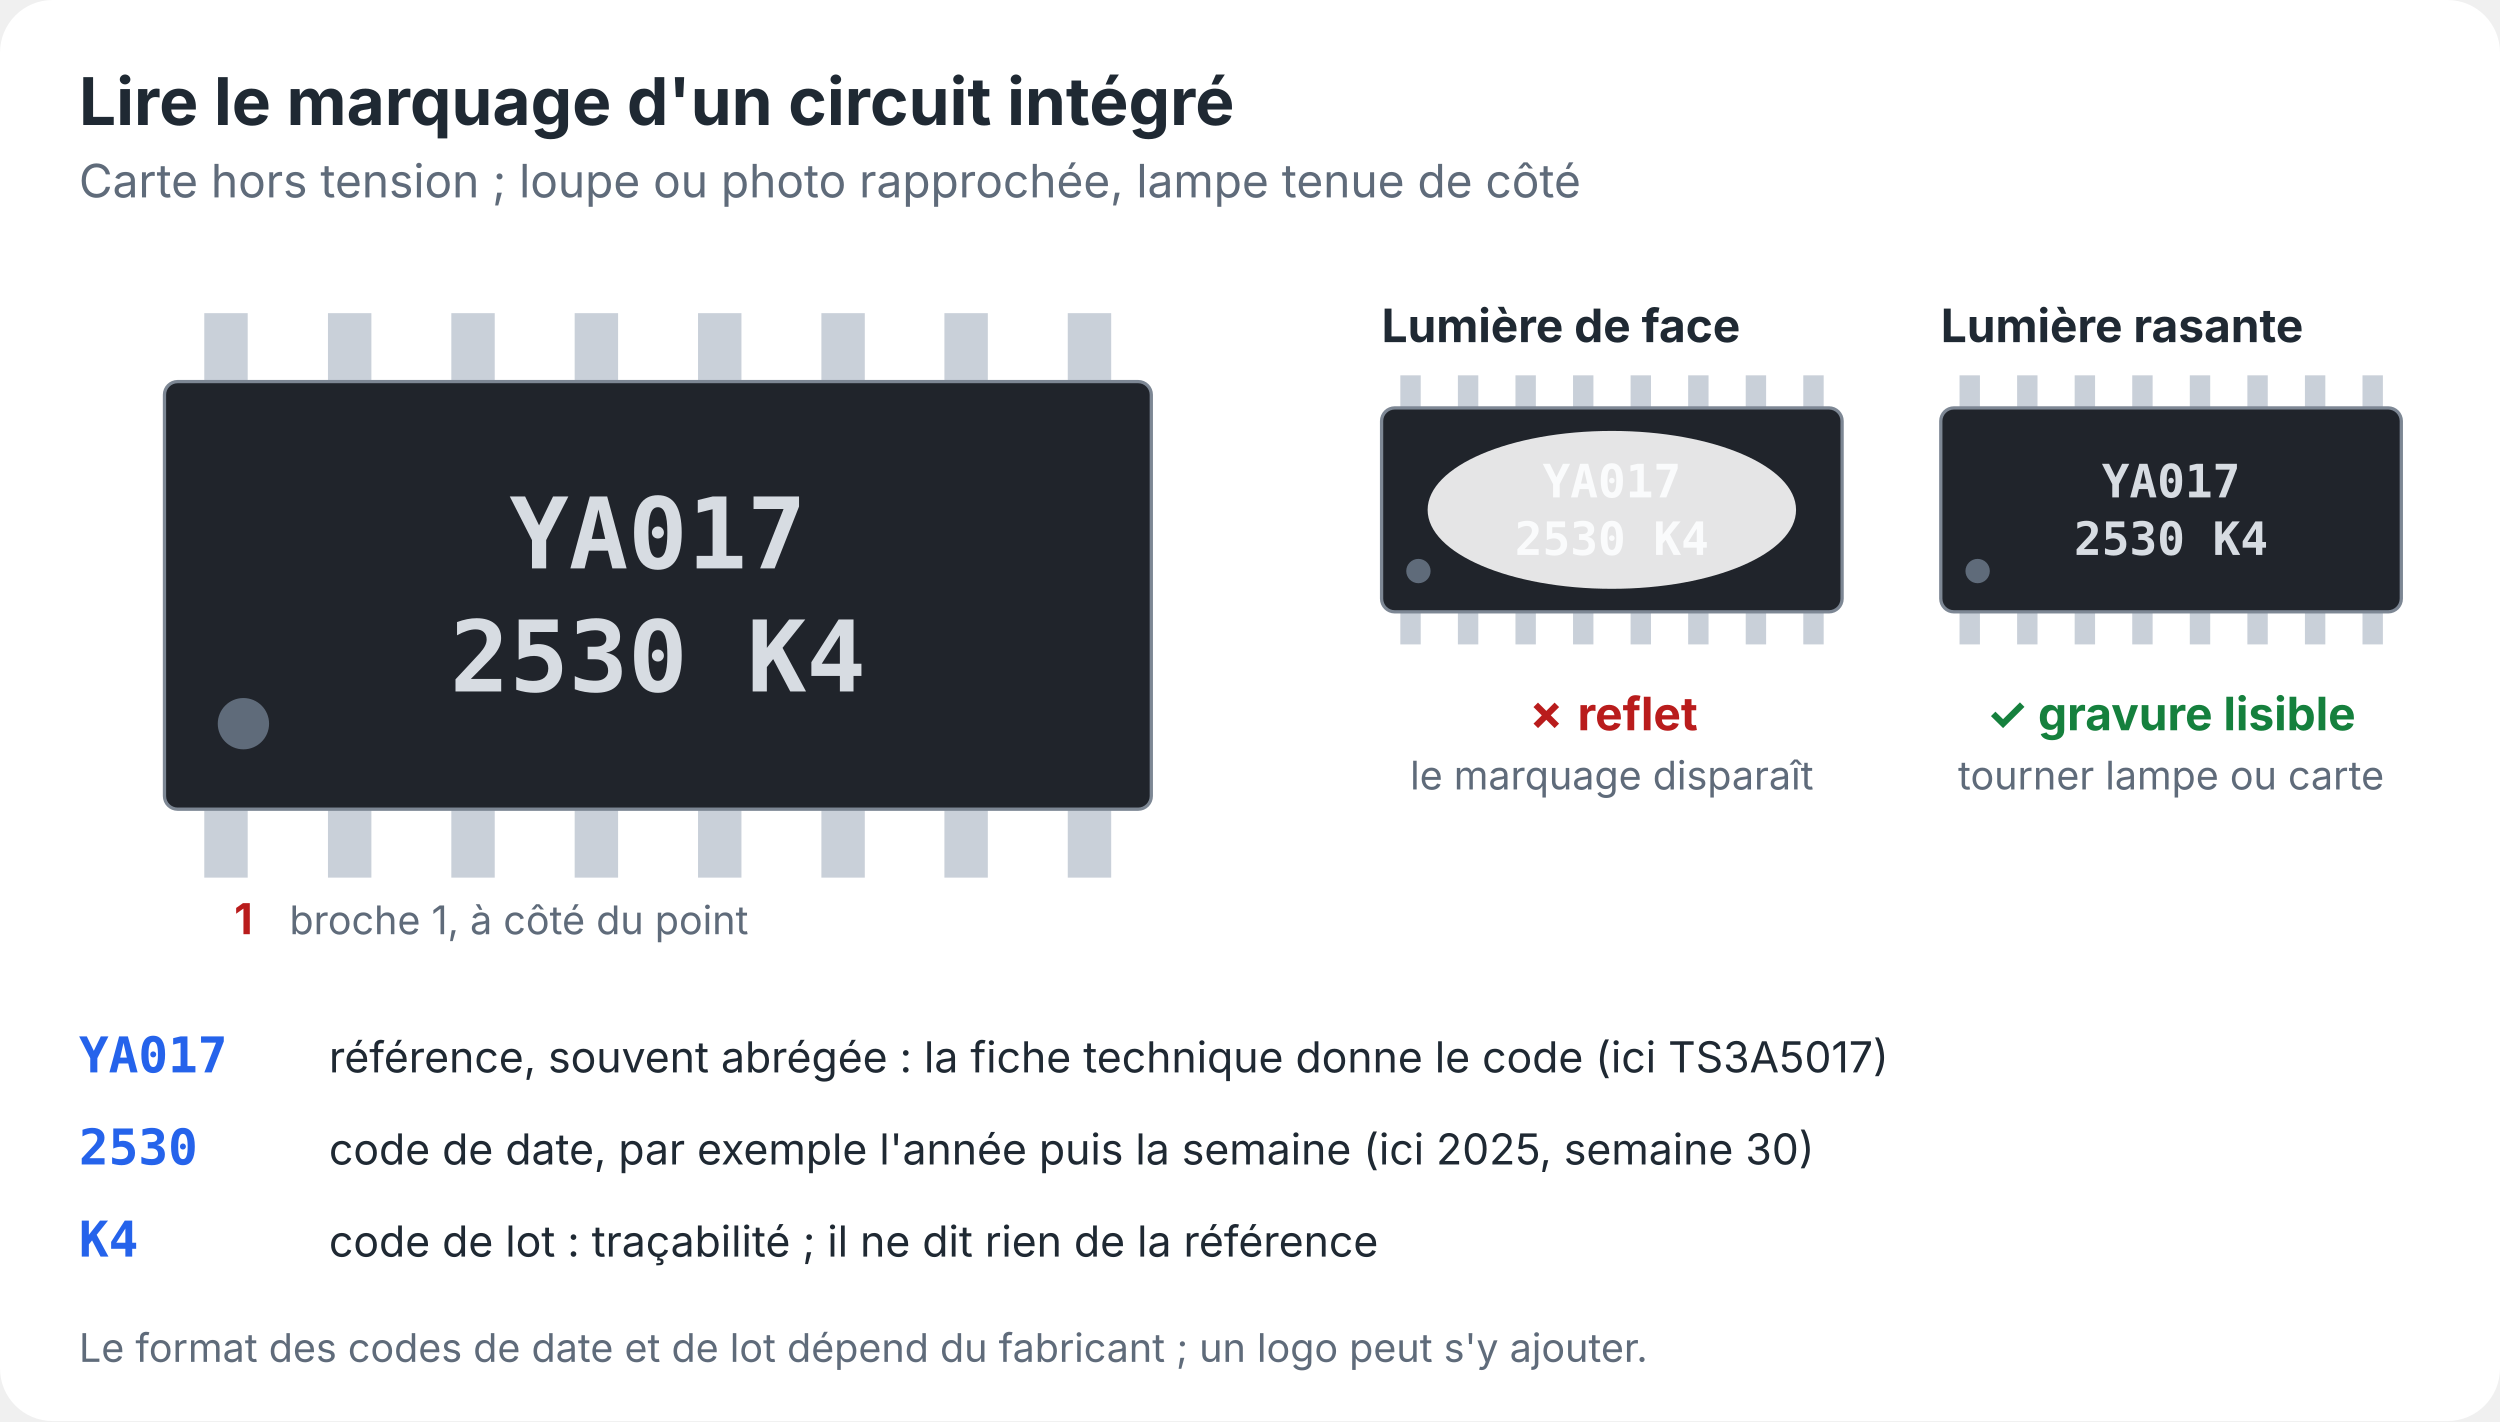
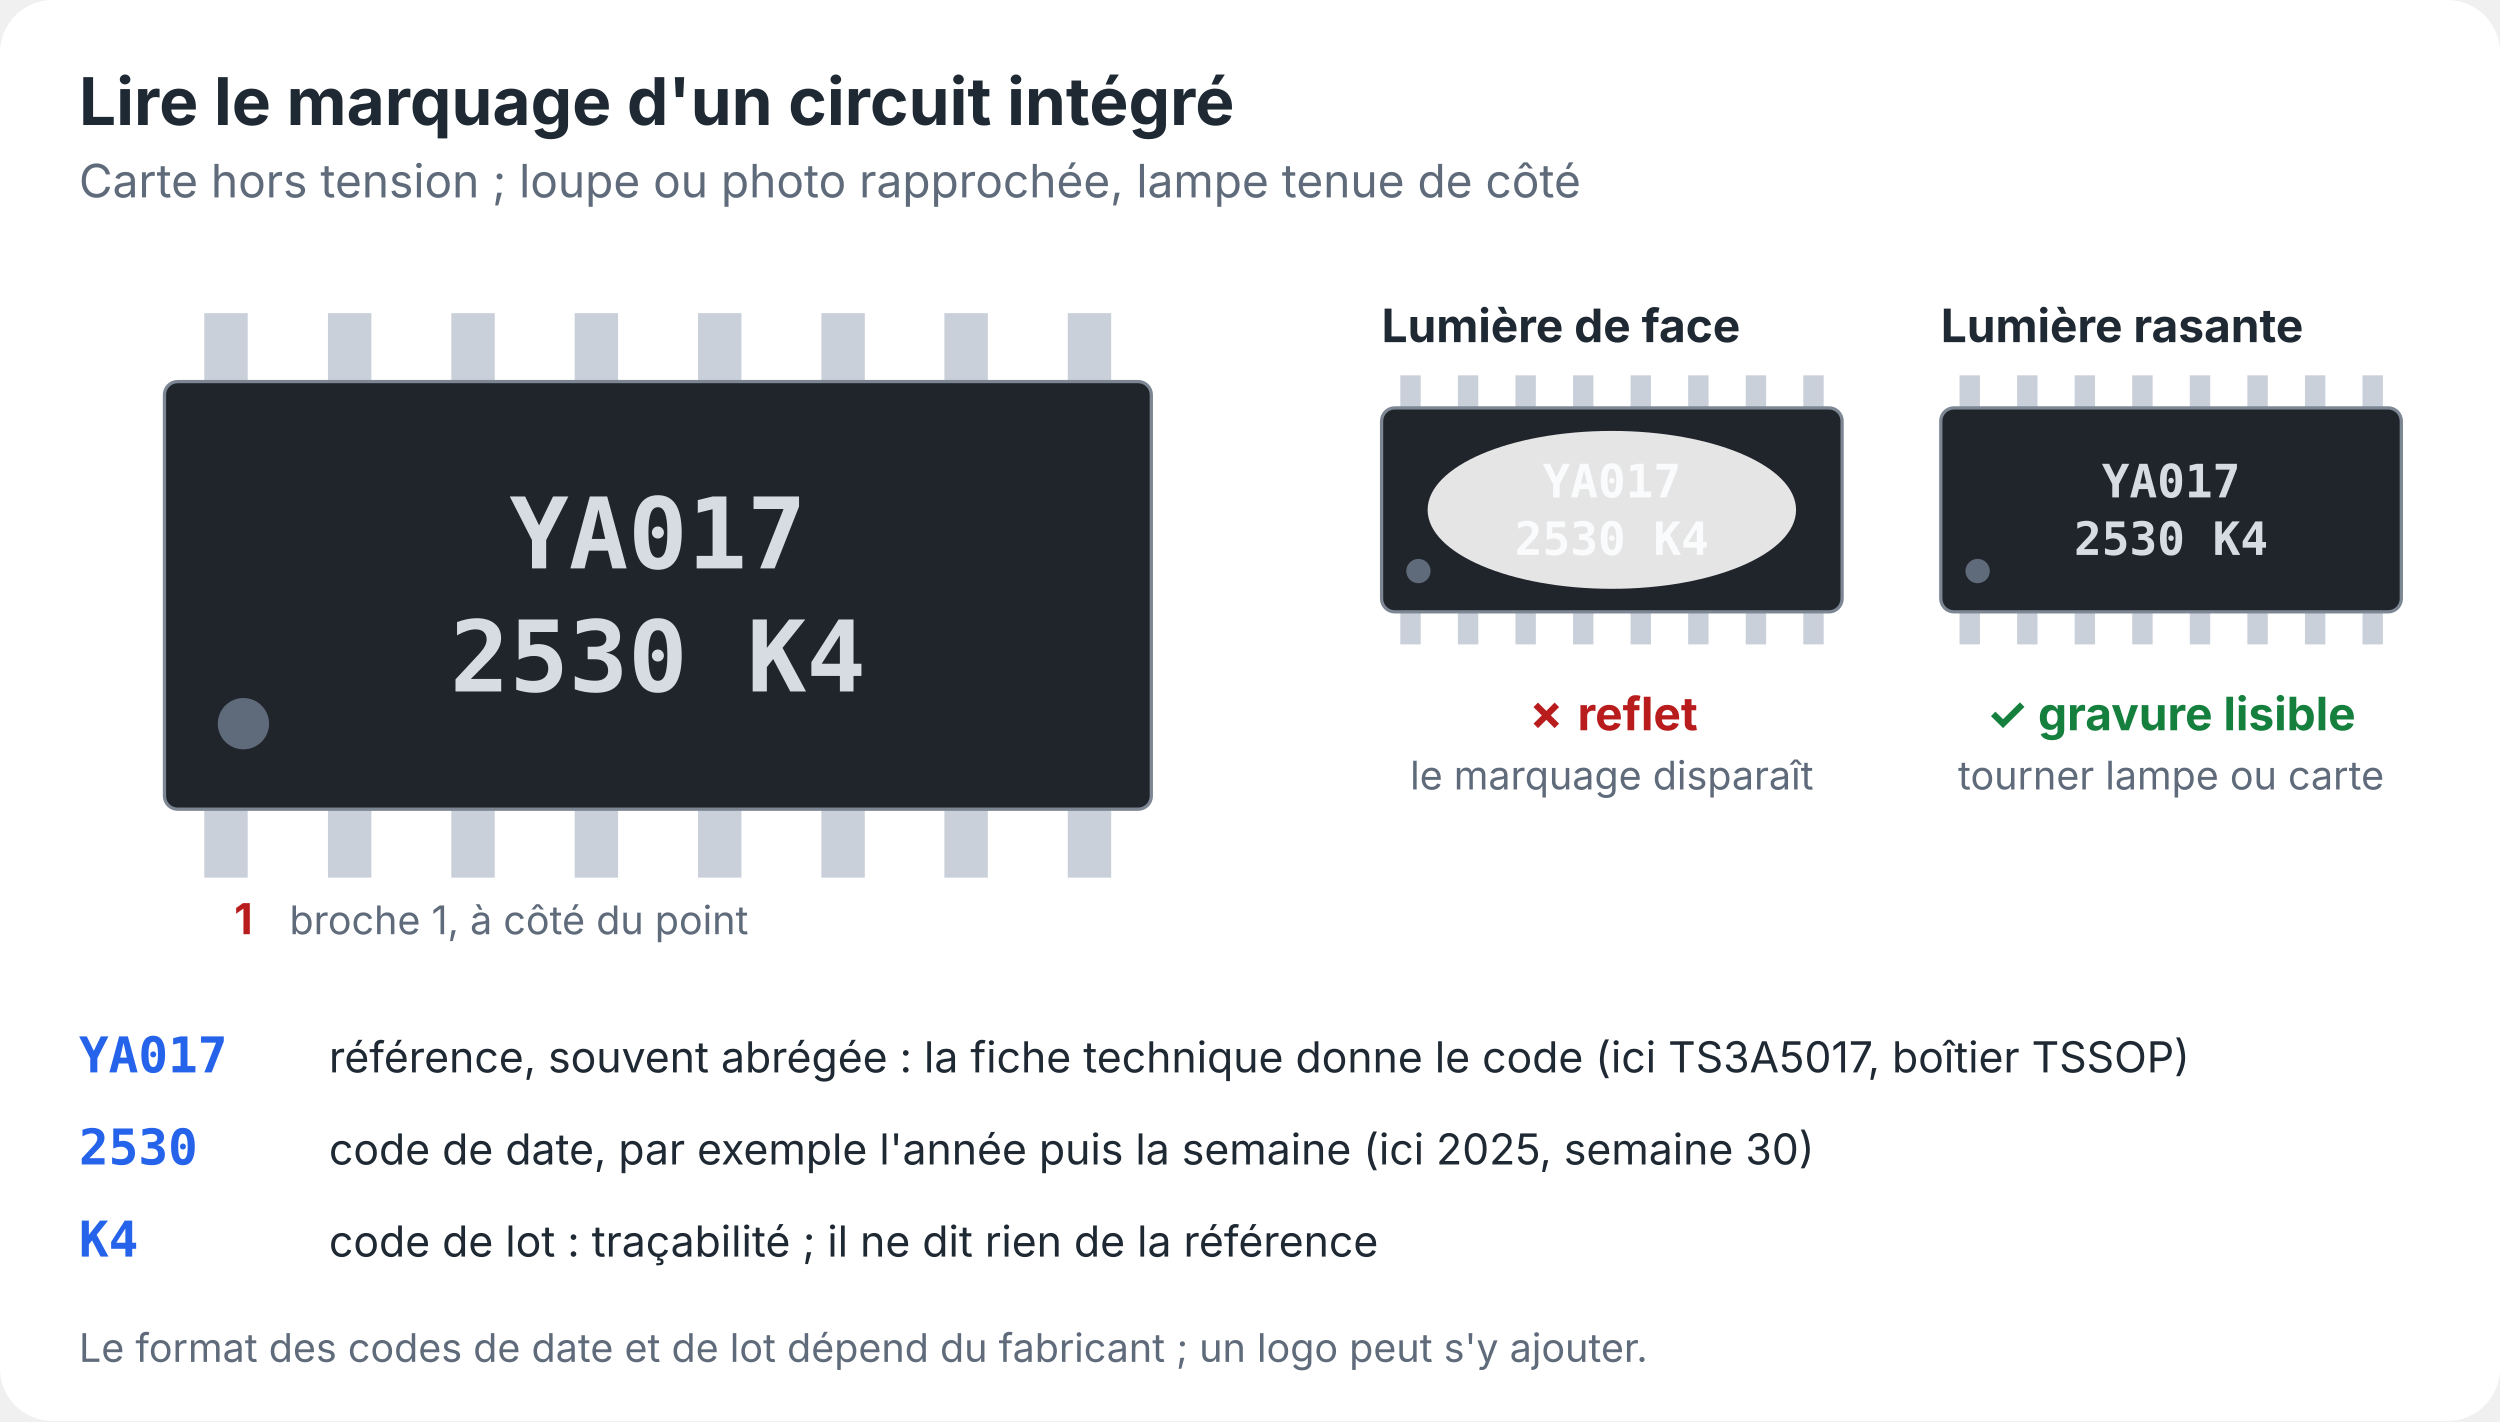
<svg xmlns="http://www.w3.org/2000/svg" viewBox="0 0 760 432" role="img" aria-labelledby="t d" font-family="system-ui, -apple-system, Segoe UI, sans-serif">
  <style>
    .bg{fill:#ffffff}.fg{fill:#1f2933}.mut{fill:#5f6b7a}
    .wire{stroke:#1f2933;stroke-width:3;fill:none;stroke-linecap:round;stroke-linejoin:round}
    .panel{fill:#f3f5f8;stroke:#d5dbe3}.grid{stroke:#d5dbe3;stroke-width:1.5;stroke-dasharray:5 5;fill:none}
    .ok{fill:#15803d}.no{fill:#b91c1c}.warn{fill:#b45309}.blue{fill:#2563eb}.amber{fill:#b45309}
    .blk{stroke:#20242b}.blkf{fill:#20242b}
    .flow{fill:none;stroke-width:4;stroke-linecap:round;stroke-dasharray:1 13;animation:run 1.1s linear infinite}
    .fb{stroke:#2563eb}.fa{stroke:#d97706}.fr{stroke:#dc2626}
    @keyframes run{to{stroke-dashoffset:-14}}
    @media (prefers-reduced-motion: reduce){.flow{animation:none}}
    @media (prefers-color-scheme: dark){
      .bg{fill:#0d1117}.fg{fill:#e6edf3}.mut{fill:#9aa7b4}.wire{stroke:#c9d1d9}
      .panel{fill:#161b22;stroke:#30363d}.grid{stroke:#30363d}
      .ok{fill:#4ade80}.no{fill:#f87171}.warn{fill:#fbbf24}.blue{fill:#60a5fa}.amber{fill:#fbbf24}
      .blk{stroke:#8b949e}.blkf{fill:#8b949e}.fb{stroke:#60a5fa}.fa{stroke:#fbbf24}.fr{stroke:#f87171}
    }
  </style>
  <rect class="bg" width="760" height="432" rx="16" />
  <text class="fg" x="24" y="38" font-size="20" font-weight="700">Lire le marquage d'un circuit intégré</text>
  <text class="mut" x="24" y="60" font-size="14">Carte hors tension ; loupe ou photo rapprochée, lampe tenue de côté</text>
  <rect x="62.1" y="95.2" width="13.2" height="20.8" fill="#c9d0d9" />
  <rect x="62.1" y="246.0" width="13.2" height="20.8" fill="#c9d0d9" />
  <rect x="99.7" y="95.2" width="13.2" height="20.8" fill="#c9d0d9" />
  <rect x="99.7" y="246.0" width="13.2" height="20.8" fill="#c9d0d9" />
  <rect x="137.2" y="95.2" width="13.2" height="20.8" fill="#c9d0d9" />
  <rect x="137.2" y="246.0" width="13.2" height="20.8" fill="#c9d0d9" />
  <rect x="174.7" y="95.2" width="13.2" height="20.8" fill="#c9d0d9" />
  <rect x="174.7" y="246.0" width="13.2" height="20.8" fill="#c9d0d9" />
  <rect x="212.2" y="95.2" width="13.2" height="20.8" fill="#c9d0d9" />
  <rect x="212.2" y="246.0" width="13.2" height="20.8" fill="#c9d0d9" />
  <rect x="249.7" y="95.2" width="13.2" height="20.8" fill="#c9d0d9" />
  <rect x="249.7" y="246.0" width="13.2" height="20.8" fill="#c9d0d9" />
  <rect x="287.1" y="95.2" width="13.2" height="20.8" fill="#c9d0d9" />
  <rect x="287.1" y="246.0" width="13.2" height="20.8" fill="#c9d0d9" />
  <rect x="324.6" y="95.2" width="13.2" height="20.8" fill="#c9d0d9" />
  <rect x="324.6" y="246.0" width="13.2" height="20.8" fill="#c9d0d9" />
  <rect x="50" y="116" width="300" height="130" rx="4" fill="#20242b" stroke="#7d8794" />
  <circle cx="74.0" cy="220.0" r="7.8" fill="#5f6b7a" />
  <text x="200.0" y="172.8" font-size="30" font-weight="700" text-anchor="middle" font-family="ui-monospace, Menlo, Consolas, monospace" fill="#d7dce2">YA017</text>
  <text x="200.0" y="210.2" font-size="30" font-weight="700" text-anchor="middle" font-family="ui-monospace, Menlo, Consolas, monospace" fill="#d7dce2">2530 K4</text>
  <text class="no" x="74" y="284" font-size="13" text-anchor="middle" font-weight="700">1</text>
  <text class="mut" x="88" y="284" font-size="12">broche 1, à côté du point</text>
  <text class="fg" x="420" y="104" font-size="14" font-weight="700">Lumière de face</text>
  <rect x="425.7" y="114.1" width="6.2" height="9.9" fill="#c9d0d9" />
  <rect x="425.7" y="186.0" width="6.2" height="9.9" fill="#c9d0d9" />
  <rect x="443.2" y="114.1" width="6.2" height="9.9" fill="#c9d0d9" />
  <rect x="443.2" y="186.0" width="6.2" height="9.9" fill="#c9d0d9" />
  <rect x="460.7" y="114.1" width="6.2" height="9.9" fill="#c9d0d9" />
  <rect x="460.7" y="186.0" width="6.2" height="9.9" fill="#c9d0d9" />
  <rect x="478.2" y="114.1" width="6.2" height="9.9" fill="#c9d0d9" />
  <rect x="478.2" y="186.0" width="6.2" height="9.9" fill="#c9d0d9" />
  <rect x="495.7" y="114.1" width="6.2" height="9.9" fill="#c9d0d9" />
  <rect x="495.7" y="186.0" width="6.2" height="9.9" fill="#c9d0d9" />
  <rect x="513.2" y="114.1" width="6.2" height="9.9" fill="#c9d0d9" />
  <rect x="513.2" y="186.0" width="6.2" height="9.9" fill="#c9d0d9" />
  <rect x="530.7" y="114.1" width="6.2" height="9.9" fill="#c9d0d9" />
  <rect x="530.7" y="186.0" width="6.2" height="9.9" fill="#c9d0d9" />
  <rect x="548.2" y="114.1" width="6.2" height="9.9" fill="#c9d0d9" />
  <rect x="548.2" y="186.0" width="6.2" height="9.9" fill="#c9d0d9" />
  <rect x="420" y="124" width="140" height="62" rx="4" fill="#20242b" stroke="#7d8794" />
  <circle cx="431.2" cy="173.6" r="3.7" fill="#5f6b7a" />
  <text x="490.0" y="151.2" font-size="14" font-weight="700" text-anchor="middle" font-family="ui-monospace, Menlo, Consolas, monospace" fill="#d7dce2">YA017</text>
  <text x="490.0" y="168.7" font-size="14" font-weight="700" text-anchor="middle" font-family="ui-monospace, Menlo, Consolas, monospace" fill="#d7dce2">2530 K4</text>
  <ellipse cx="490" cy="155" rx="56" ry="24" fill="#ffffff" fill-opacity="0.88" />
  <text class="no" x="490" y="222" font-size="14" text-anchor="middle" font-weight="700">✗ reflet</text>
  <text class="mut" x="490" y="240" font-size="12" text-anchor="middle">le marquage disparaît</text>
  <text class="fg" x="590" y="104" font-size="14" font-weight="700">Lumière rasante</text>
  <rect x="595.7" y="114.1" width="6.2" height="9.9" fill="#c9d0d9" />
  <rect x="595.7" y="186.0" width="6.2" height="9.9" fill="#c9d0d9" />
  <rect x="613.2" y="114.1" width="6.2" height="9.9" fill="#c9d0d9" />
  <rect x="613.2" y="186.0" width="6.2" height="9.9" fill="#c9d0d9" />
  <rect x="630.7" y="114.1" width="6.2" height="9.9" fill="#c9d0d9" />
  <rect x="630.7" y="186.0" width="6.2" height="9.9" fill="#c9d0d9" />
  <rect x="648.2" y="114.1" width="6.2" height="9.9" fill="#c9d0d9" />
  <rect x="648.2" y="186.0" width="6.2" height="9.9" fill="#c9d0d9" />
  <rect x="665.7" y="114.1" width="6.2" height="9.9" fill="#c9d0d9" />
  <rect x="665.7" y="186.0" width="6.2" height="9.9" fill="#c9d0d9" />
  <rect x="683.2" y="114.1" width="6.2" height="9.9" fill="#c9d0d9" />
  <rect x="683.2" y="186.0" width="6.2" height="9.9" fill="#c9d0d9" />
  <rect x="700.7" y="114.1" width="6.2" height="9.9" fill="#c9d0d9" />
  <rect x="700.7" y="186.0" width="6.2" height="9.9" fill="#c9d0d9" />
  <rect x="718.2" y="114.1" width="6.2" height="9.9" fill="#c9d0d9" />
  <rect x="718.2" y="186.0" width="6.2" height="9.9" fill="#c9d0d9" />
  <rect x="590" y="124" width="140" height="62" rx="4" fill="#20242b" stroke="#7d8794" />
  <circle cx="601.2" cy="173.6" r="3.7" fill="#5f6b7a" />
  <text x="660.0" y="151.2" font-size="14" font-weight="700" text-anchor="middle" font-family="ui-monospace, Menlo, Consolas, monospace" fill="#d7dce2">YA017</text>
  <text x="660.0" y="168.7" font-size="14" font-weight="700" text-anchor="middle" font-family="ui-monospace, Menlo, Consolas, monospace" fill="#d7dce2">2530 K4</text>
  <text class="ok" x="660" y="222" font-size="14" text-anchor="middle" font-weight="700">✓ gravure lisible</text>
  <text class="mut" x="660" y="240" font-size="12" text-anchor="middle">tourner lampe ou carte</text>
  <text class="blue" x="24" y="326" font-size="15" font-weight="700" font-family="ui-monospace, Menlo, Consolas, monospace">YA017</text>
-   <text class="fg" x="100" y="326" font-size="13">référence, souvent abrégée : la fiche technique donne le code (ici TS3A5017)</text>
+   <text class="fg" x="100" y="326" font-size="13">référence, souvent abrégée : la fiche technique donne le code (ici TS3A5017, boîtier TSSOP)</text>
  <text class="blue" x="24" y="354" font-size="15" font-weight="700" font-family="ui-monospace, Menlo, Consolas, monospace">2530</text>
  <text class="fg" x="100" y="354" font-size="13">code de date, par exemple l'année puis la semaine (ici 2025, semaine 30)</text>
  <text class="blue" x="24" y="382" font-size="15" font-weight="700" font-family="ui-monospace, Menlo, Consolas, monospace">K4</text>
  <text class="fg" x="100" y="382" font-size="13">code de lot : traçabilité ; il ne dit rien de la référence</text>
  <text class="mut" x="24" y="414" font-size="12">Le format des codes de date et de lot dépend du fabricant ; un logo peut s'y ajouter.</text>
</svg>
